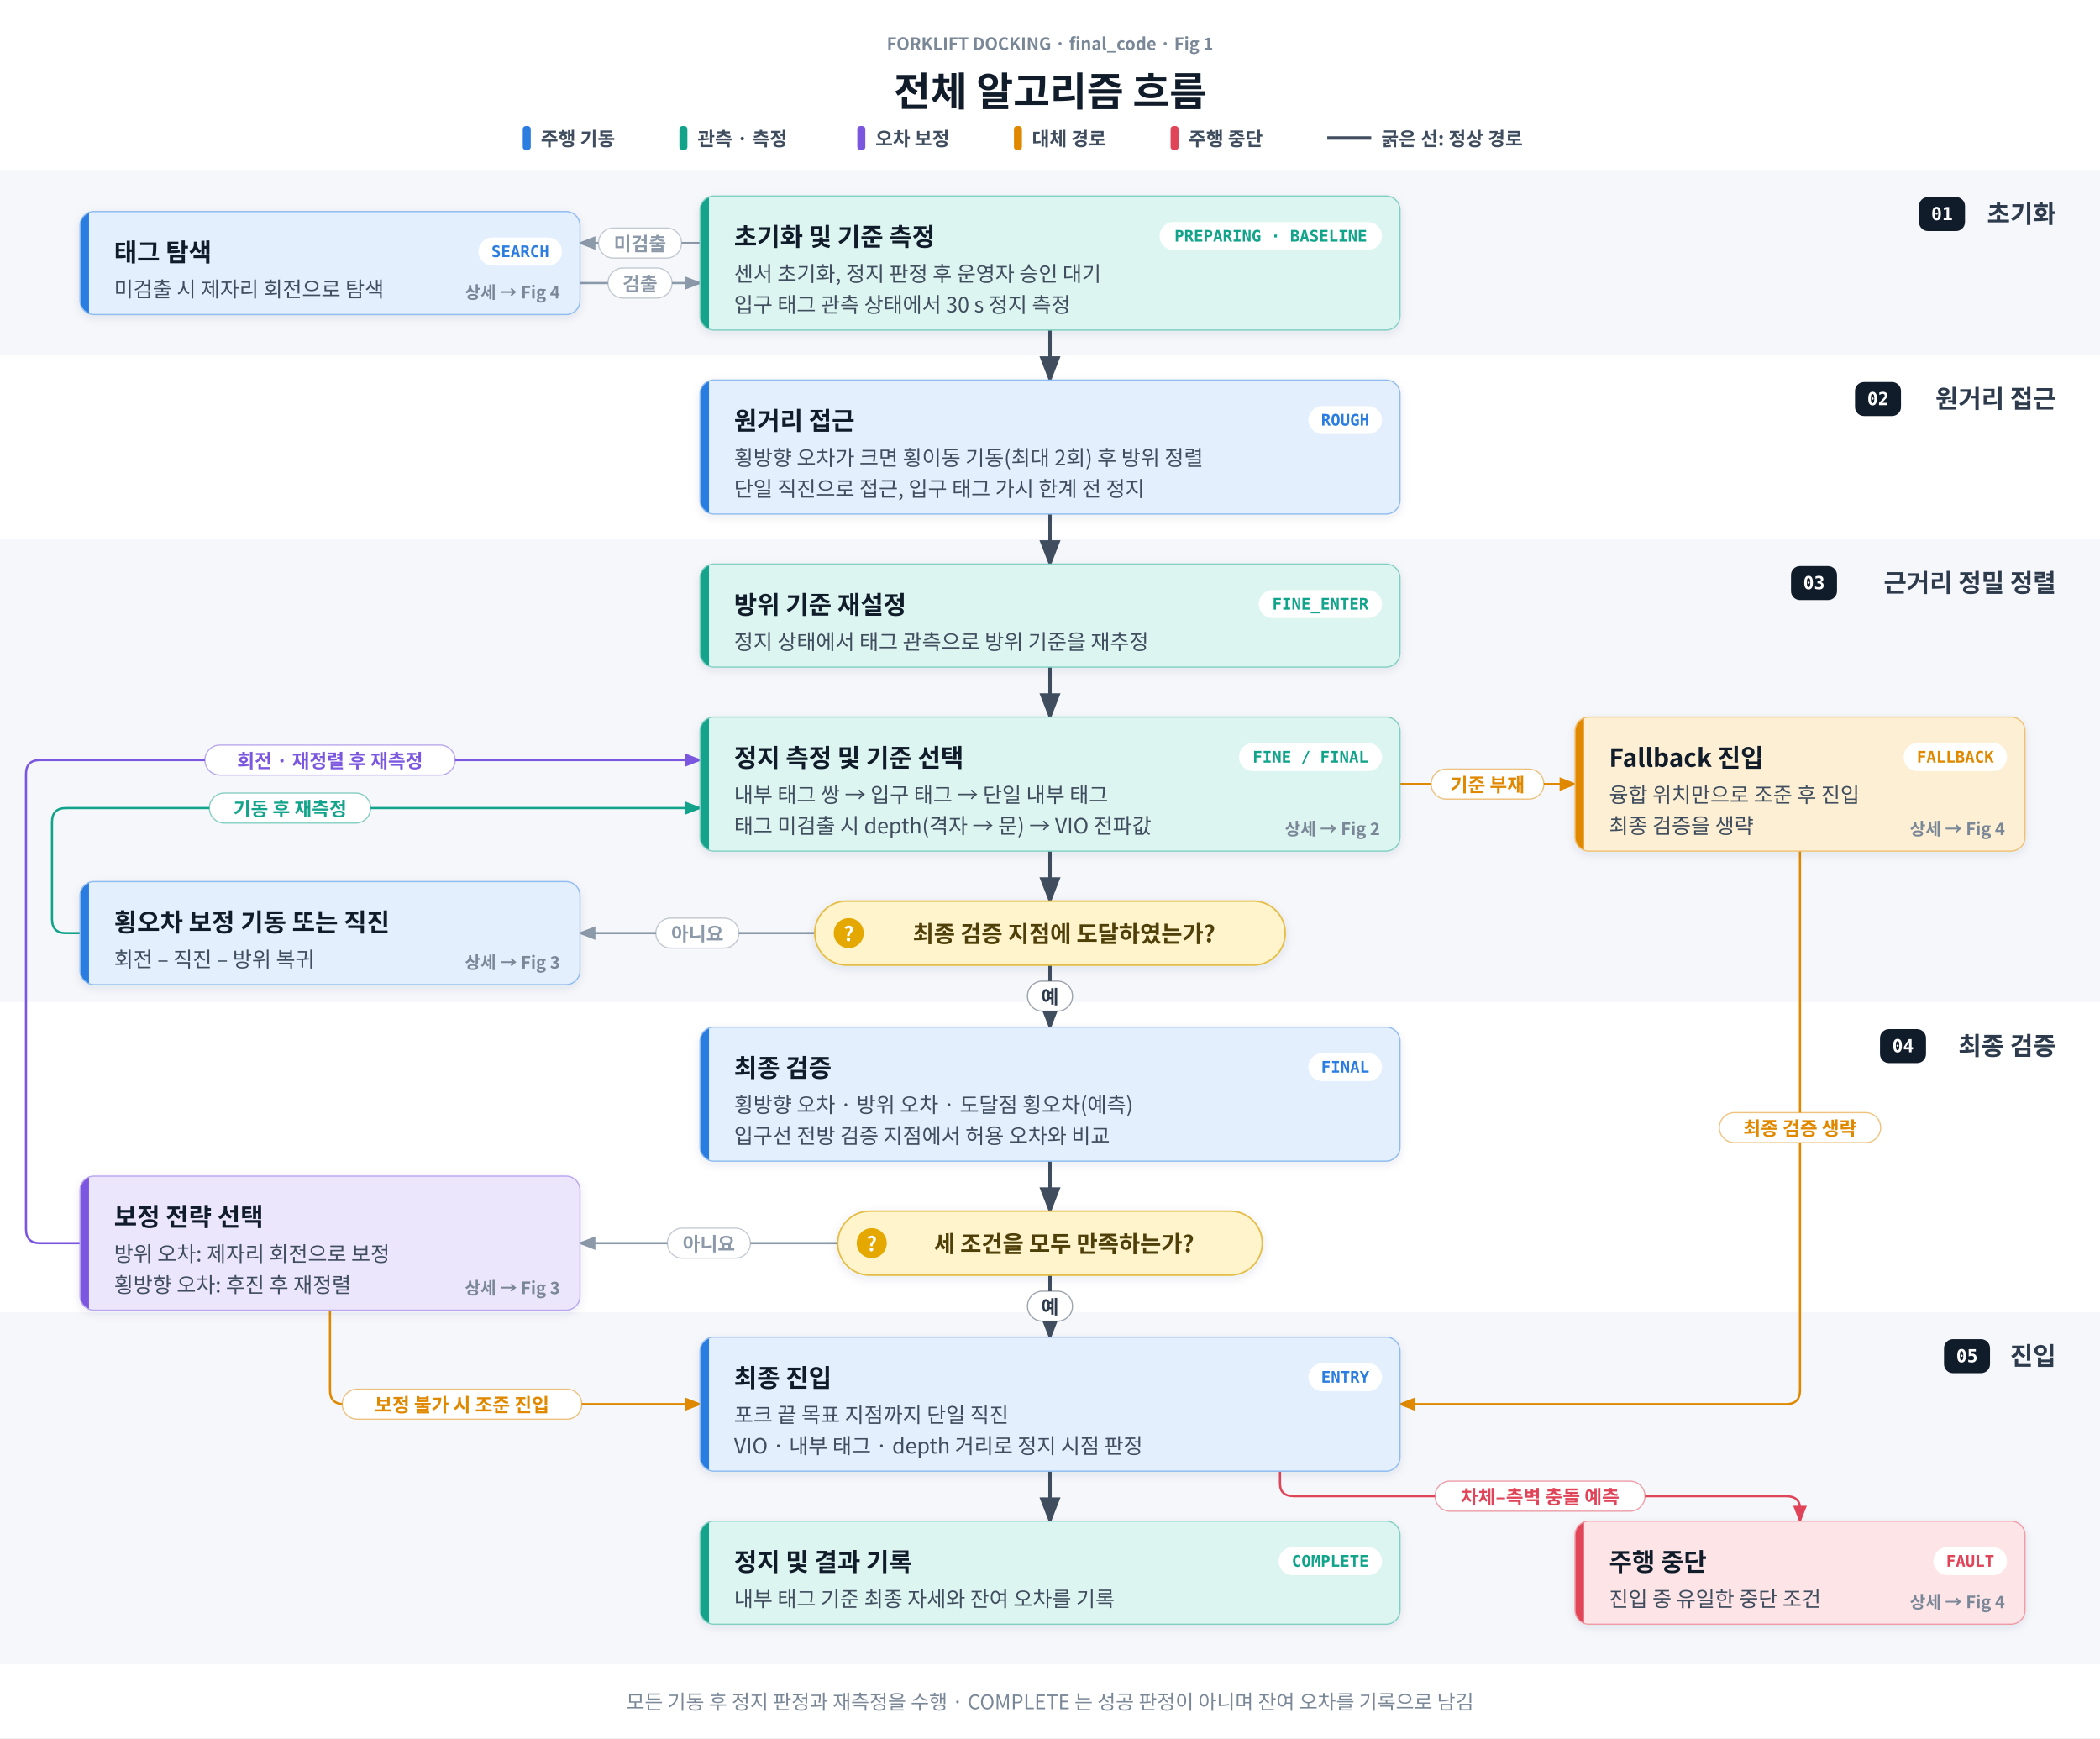
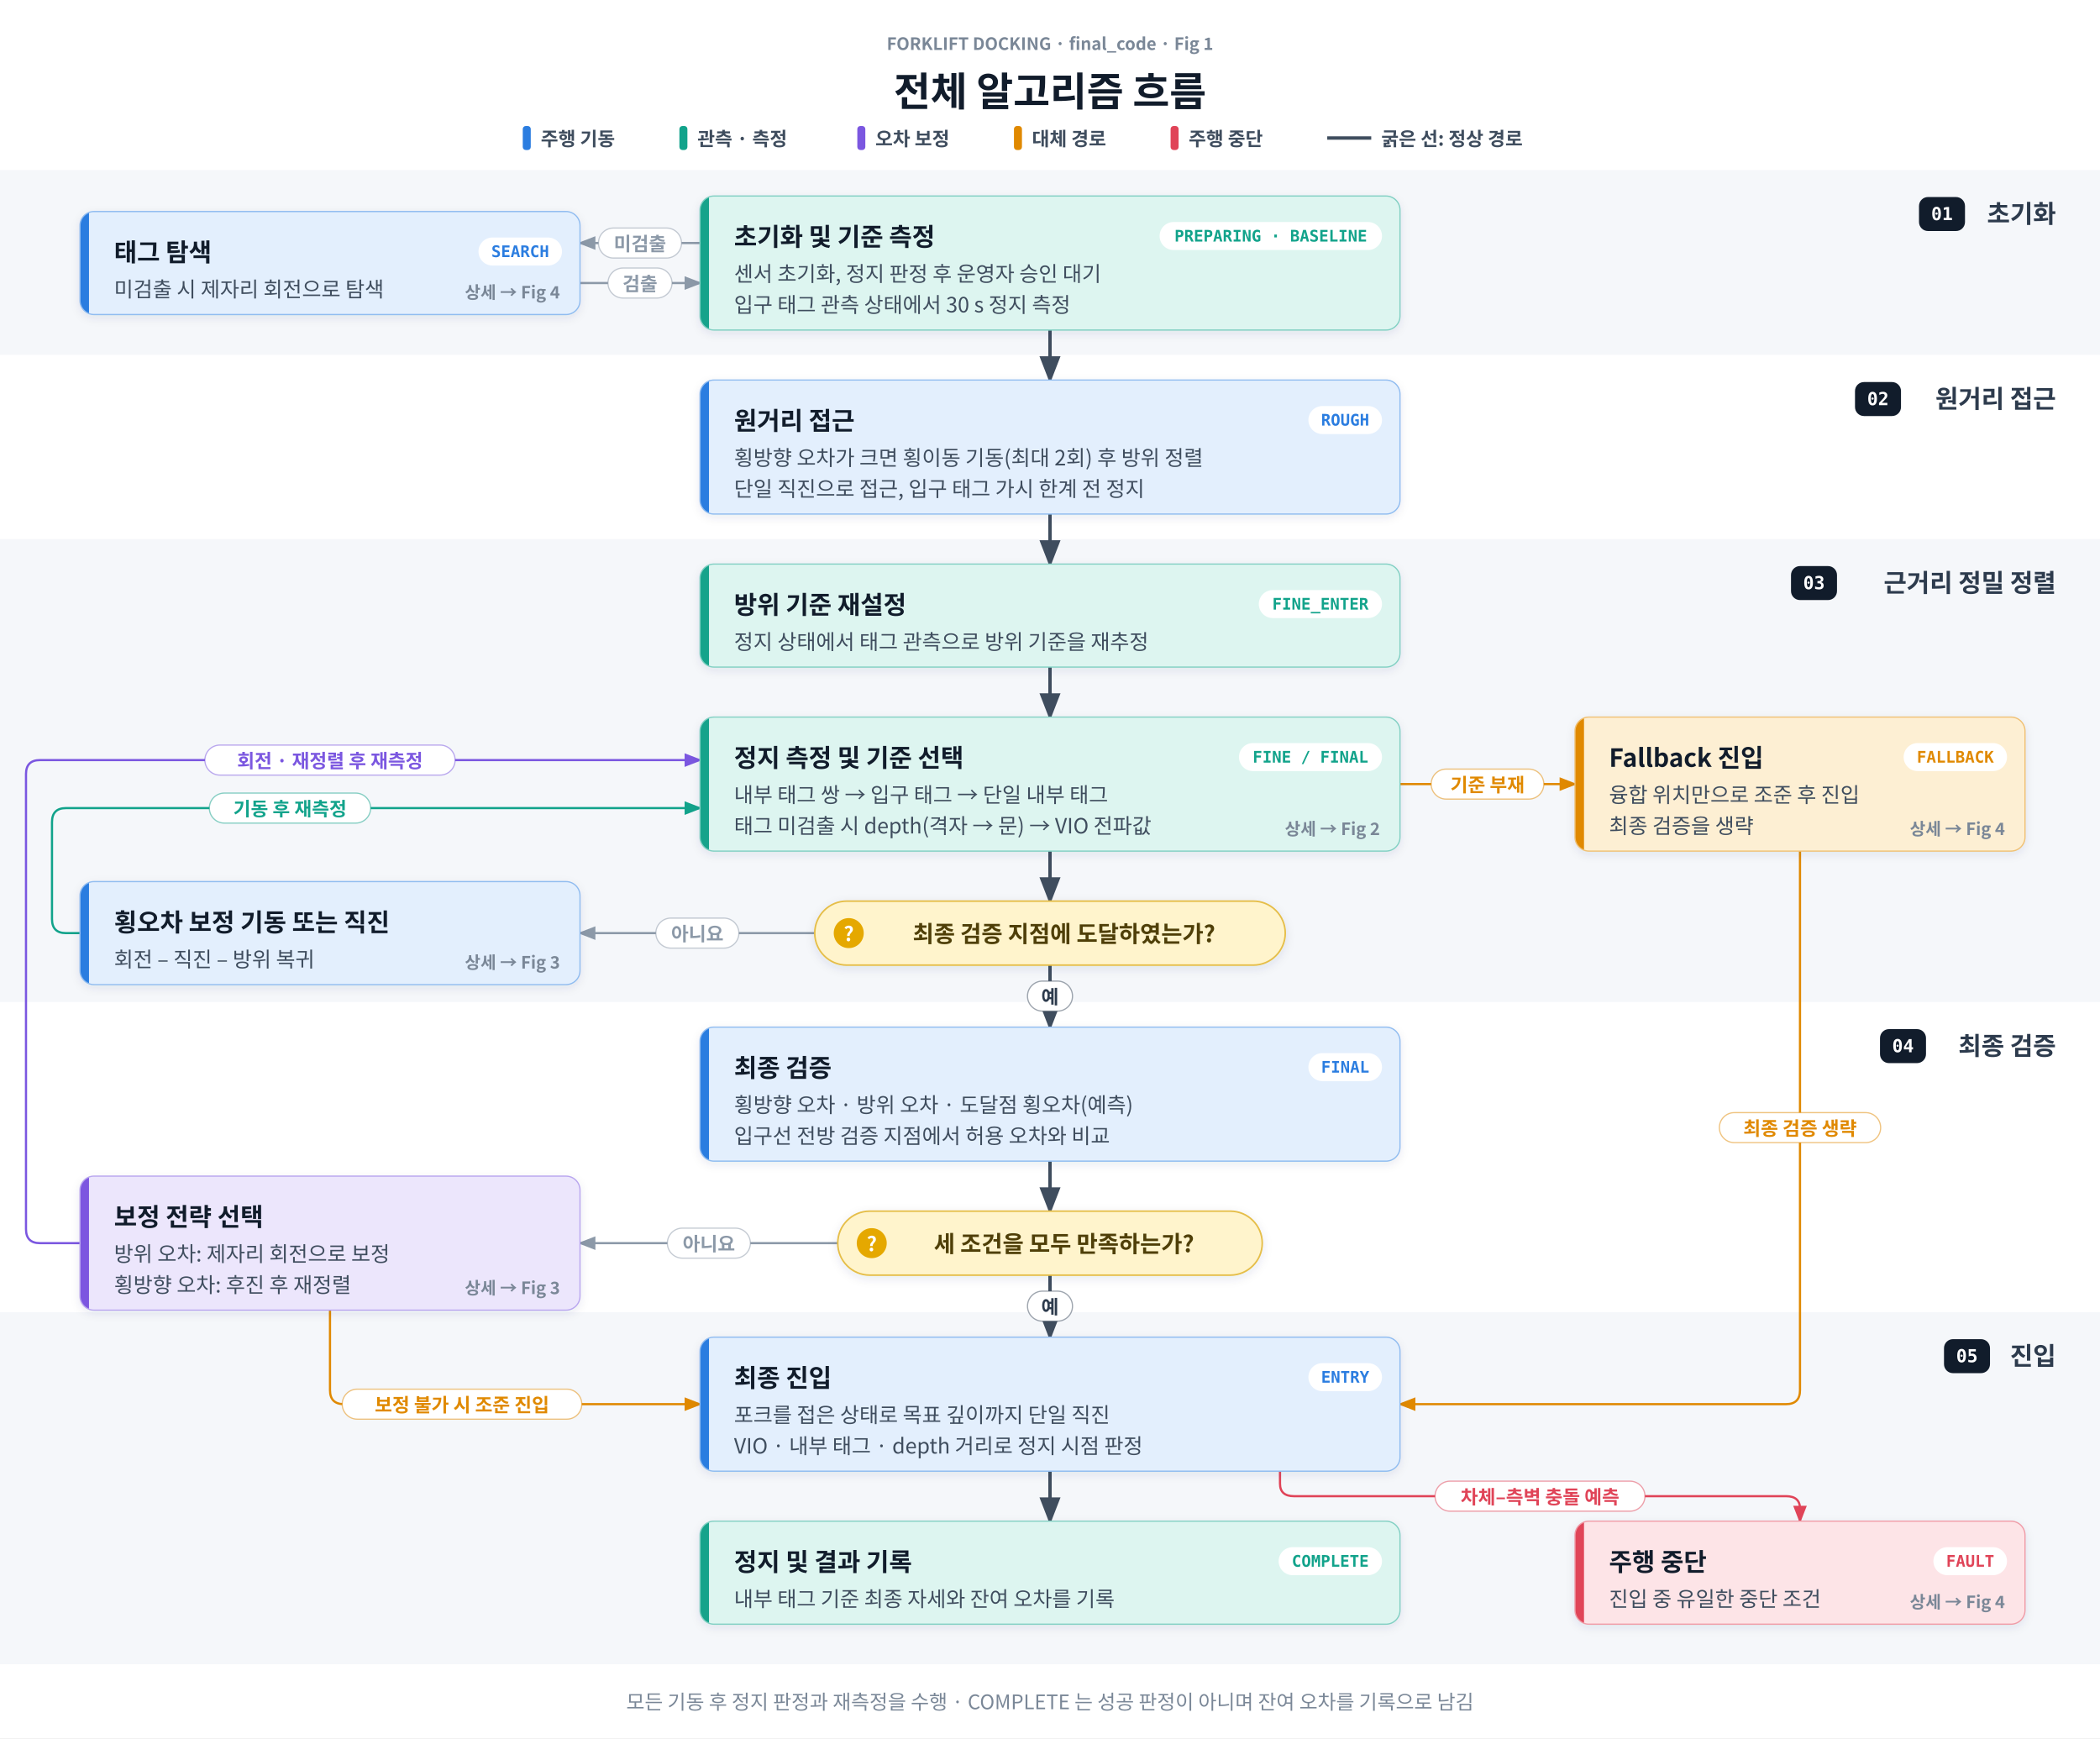
<svg xmlns="http://www.w3.org/2000/svg" width="2100" height="1738" viewBox="0 0 2100 1738" role="img" aria-label="전체 알고리즘 흐름">
  <rect width="2100" height="1738" fill="#FFFFFF" />
  <defs>
    <filter id="soft" x="-10%" y="-20%" width="120%" height="150%">
      <feDropShadow dx="0" dy="3" stdDeviation="5" flood-color="#1B3A5C" flood-opacity="0.10" />
    </filter>
    <marker id="amain" markerWidth="8" markerHeight="7" refX="7" refY="3.5" orient="auto" markerUnits="strokeWidth">
      <path d="M0,0.4 L8,3.5 L0,6.6 Z" fill="#3F4D5E" />
    </marker>
    <marker id="aside" markerWidth="8" markerHeight="7" refX="7" refY="3.5" orient="auto" markerUnits="strokeWidth">
      <path d="M0,0.4 L8,3.5 L0,6.6 Z" fill="#8C99A8" />
    </marker>
    <marker id="aobserve" markerWidth="8" markerHeight="7" refX="7" refY="3.5" orient="auto" markerUnits="strokeWidth">
      <path d="M0,0.4 L8,3.5 L0,6.6 Z" fill="#12A38B" />
    </marker>
    <marker id="acorrect" markerWidth="8" markerHeight="7" refX="7" refY="3.5" orient="auto" markerUnits="strokeWidth">
      <path d="M0,0.4 L8,3.5 L0,6.6 Z" fill="#7B57E0" />
    </marker>
    <marker id="aalt" markerWidth="8" markerHeight="7" refX="7" refY="3.5" orient="auto" markerUnits="strokeWidth">
      <path d="M0,0.4 L8,3.5 L0,6.6 Z" fill="#E08900" />
    </marker>
    <marker id="astop" markerWidth="8" markerHeight="7" refX="7" refY="3.5" orient="auto" markerUnits="strokeWidth">
      <path d="M0,0.4 L8,3.5 L0,6.6 Z" fill="#E04458" />
    </marker>
    <marker id="adrive" markerWidth="8" markerHeight="7" refX="7" refY="3.5" orient="auto" markerUnits="strokeWidth">
      <path d="M0,0.4 L8,3.5 L0,6.6 Z" fill="#2B7DE0" />
    </marker>
  </defs>
  <rect x="0" y="170" width="2100" height="185" fill="#F5F7FA" />
  <text x="2056" y="214" text-anchor="end" dominant-baseline="middle" font-family="Apple SD Gothic Neo, Noto Sans CJK KR, sans-serif" font-size="25" font-weight="800" fill="#2D3B4D">초기화</text>
  <rect x="1919" y="197" width="46" height="34" rx="9" fill="#111C2B" />
  <text x="1942" y="215" text-anchor="middle" dominant-baseline="middle" font-family="SF Mono, Menlo, Consolas, monospace" font-size="18" font-weight="700" fill="#FFFFFF">01</text>
  <rect x="0" y="355" width="2100" height="184" fill="#FFFFFF" />
  <text x="2056" y="399" text-anchor="end" dominant-baseline="middle" font-family="Apple SD Gothic Neo, Noto Sans CJK KR, sans-serif" font-size="25" font-weight="800" fill="#2D3B4D">원거리 접근</text>
  <rect x="1855" y="382" width="46" height="34" rx="9" fill="#111C2B" />
  <text x="1878" y="400" text-anchor="middle" dominant-baseline="middle" font-family="SF Mono, Menlo, Consolas, monospace" font-size="18" font-weight="700" fill="#FFFFFF">02</text>
  <rect x="0" y="539" width="2100" height="463" fill="#F5F7FA" />
  <text x="2056" y="583" text-anchor="end" dominant-baseline="middle" font-family="Apple SD Gothic Neo, Noto Sans CJK KR, sans-serif" font-size="25" font-weight="800" fill="#2D3B4D">근거리 정밀 정렬</text>
  <rect x="1791" y="566" width="46" height="34" rx="9" fill="#111C2B" />
  <text x="1814" y="584" text-anchor="middle" dominant-baseline="middle" font-family="SF Mono, Menlo, Consolas, monospace" font-size="18" font-weight="700" fill="#FFFFFF">03</text>
  <rect x="0" y="1002" width="2100" height="310" fill="#FFFFFF" />
  <text x="2056" y="1046" text-anchor="end" dominant-baseline="middle" font-family="Apple SD Gothic Neo, Noto Sans CJK KR, sans-serif" font-size="25" font-weight="800" fill="#2D3B4D">최종 검증</text>
  <rect x="1880" y="1029" width="46" height="34" rx="9" fill="#111C2B" />
  <text x="1903" y="1047" text-anchor="middle" dominant-baseline="middle" font-family="SF Mono, Menlo, Consolas, monospace" font-size="18" font-weight="700" fill="#FFFFFF">04</text>
  <rect x="0" y="1312" width="2100" height="352" fill="#F5F7FA" />
  <text x="2056" y="1356" text-anchor="end" dominant-baseline="middle" font-family="Apple SD Gothic Neo, Noto Sans CJK KR, sans-serif" font-size="25" font-weight="800" fill="#2D3B4D">진입</text>
  <rect x="1944" y="1339" width="46" height="34" rx="9" fill="#111C2B" />
  <text x="1967" y="1357" text-anchor="middle" dominant-baseline="middle" font-family="SF Mono, Menlo, Consolas, monospace" font-size="18" font-weight="700" fill="#FFFFFF">05</text>
  <text x="1050" y="44" text-anchor="middle" dominant-baseline="middle" font-family="Apple SD Gothic Neo, Noto Sans CJK KR, sans-serif" font-size="17" font-weight="600" fill="#7A8797">FORKLIFT DOCKING · final_code · Fig 1</text>
  <text x="1050" y="92" text-anchor="middle" dominant-baseline="middle" font-family="Apple SD Gothic Neo, Noto Sans CJK KR, sans-serif" font-size="40" font-weight="800" fill="#111C2B">전체 알고리즘 흐름</text>
  <rect x="522.76" y="126" width="8" height="24" rx="3" fill="#2B7DE0" />
  <text x="540.76" y="139" text-anchor="start" dominant-baseline="middle" font-family="Apple SD Gothic Neo, Noto Sans CJK KR, sans-serif" font-size="19" font-weight="600" fill="#3F4D5E">주행 기동</text>
  <rect x="679.4" y="126" width="8" height="24" rx="3" fill="#12A38B" />
  <text x="697.4" y="139" text-anchor="start" dominant-baseline="middle" font-family="Apple SD Gothic Neo, Noto Sans CJK KR, sans-serif" font-size="19" font-weight="600" fill="#3F4D5E">관측 · 측정</text>
  <rect x="857.32" y="126" width="8" height="24" rx="3" fill="#7B57E0" />
  <text x="875.32" y="139" text-anchor="start" dominant-baseline="middle" font-family="Apple SD Gothic Neo, Noto Sans CJK KR, sans-serif" font-size="19" font-weight="600" fill="#3F4D5E">오차 보정</text>
  <rect x="1013.96" y="126" width="8" height="24" rx="3" fill="#E08900" />
  <text x="1031.96" y="139" text-anchor="start" dominant-baseline="middle" font-family="Apple SD Gothic Neo, Noto Sans CJK KR, sans-serif" font-size="19" font-weight="600" fill="#3F4D5E">대체 경로</text>
  <rect x="1170.6" y="126" width="8" height="24" rx="3" fill="#E04458" />
  <text x="1188.6" y="139" text-anchor="start" dominant-baseline="middle" font-family="Apple SD Gothic Neo, Noto Sans CJK KR, sans-serif" font-size="19" font-weight="600" fill="#3F4D5E">주행 중단</text>
  <line x1="1327.24" y1="138" x2="1371.24" y2="138" stroke="#3F4D5E" stroke-width="3.4" />
  <text x="1381.24" y="139" text-anchor="start" dominant-baseline="middle" font-family="Apple SD Gothic Neo, Noto Sans CJK KR, sans-serif" font-size="19" font-weight="600" fill="#3F4D5E">굵은 선: 정상 경로</text>
  <path d="M1050,330 L1050,380" fill="none" stroke="#3F4D5E" stroke-width="3.4" marker-end="url(#amain)" />
  <path d="M700,243 L580,243" fill="none" stroke="#8C99A8" stroke-width="2.2" marker-end="url(#aside)" />
  <rect x="598.5" y="228" width="83" height="30" rx="15" fill="#FFFFFF" stroke="#8C99A8" stroke-opacity="0.5" stroke-width="1.2" />
  <text x="640" y="244" text-anchor="middle" dominant-baseline="middle" font-family="Apple SD Gothic Neo, Noto Sans CJK KR, sans-serif" font-size="19" font-weight="600" fill="#8C99A8">미검출</text>
  <path d="M580,283 L700,283" fill="none" stroke="#8C99A8" stroke-width="2.2" marker-end="url(#aside)" />
  <rect x="608" y="268" width="64" height="30" rx="15" fill="#FFFFFF" stroke="#8C99A8" stroke-opacity="0.5" stroke-width="1.2" />
  <text x="640" y="284" text-anchor="middle" dominant-baseline="middle" font-family="Apple SD Gothic Neo, Noto Sans CJK KR, sans-serif" font-size="19" font-weight="600" fill="#8C99A8">검출</text>
  <path d="M1050,514 L1050,564" fill="none" stroke="#3F4D5E" stroke-width="3.4" marker-end="url(#amain)" />
  <path d="M1050,667 L1050,717" fill="none" stroke="#3F4D5E" stroke-width="3.4" marker-end="url(#amain)" />
  <path d="M1050,851 L1050,901" fill="none" stroke="#3F4D5E" stroke-width="3.4" marker-end="url(#amain)" />
  <path d="M1400,784 L1575,784" fill="none" stroke="#E08900" stroke-width="2.2" marker-end="url(#aalt)" />
  <rect x="1431.18" y="769" width="112.64" height="30" rx="15" fill="#FFFFFF" stroke="#E08900" stroke-opacity="0.5" stroke-width="1.2" />
  <text x="1487.5" y="785" text-anchor="middle" dominant-baseline="middle" font-family="Apple SD Gothic Neo, Noto Sans CJK KR, sans-serif" font-size="19" font-weight="600" fill="#E08900">기준 부재</text>
  <path d="M814.74,933 L580,933" fill="none" stroke="#8C99A8" stroke-width="2.2" marker-end="url(#aside)" />
  <rect x="655.87" y="918" width="83" height="30" rx="15" fill="#FFFFFF" stroke="#8C99A8" stroke-opacity="0.5" stroke-width="1.2" />
  <text x="697.37" y="934" text-anchor="middle" dominant-baseline="middle" font-family="Apple SD Gothic Neo, Noto Sans CJK KR, sans-serif" font-size="19" font-weight="600" fill="#8C99A8">아니요</text>
  <path d="M1050,965 L1050,1027" fill="none" stroke="#3F4D5E" stroke-width="3.4" marker-end="url(#amain)" />
  <rect x="1027.5" y="981" width="45" height="30" rx="15" fill="#FFFFFF" stroke="#3F4D5E" stroke-opacity="0.5" stroke-width="1.2" />
  <text x="1050" y="997" text-anchor="middle" dominant-baseline="middle" font-family="Apple SD Gothic Neo, Noto Sans CJK KR, sans-serif" font-size="19" font-weight="600" fill="#2D3B4D">예</text>
  <path d="M1050,1161 L1050,1211" fill="none" stroke="#3F4D5E" stroke-width="3.4" marker-end="url(#amain)" />
  <path d="M837.74,1243 L580,1243" fill="none" stroke="#8C99A8" stroke-width="2.2" marker-end="url(#aside)" />
  <rect x="667.37" y="1228" width="83" height="30" rx="15" fill="#FFFFFF" stroke="#8C99A8" stroke-opacity="0.5" stroke-width="1.2" />
  <text x="708.87" y="1244" text-anchor="middle" dominant-baseline="middle" font-family="Apple SD Gothic Neo, Noto Sans CJK KR, sans-serif" font-size="19" font-weight="600" fill="#8C99A8">아니요</text>
  <path d="M1050,1275 L1050,1337" fill="none" stroke="#3F4D5E" stroke-width="3.4" marker-end="url(#amain)" />
  <rect x="1027.5" y="1291" width="45" height="30" rx="15" fill="#FFFFFF" stroke="#3F4D5E" stroke-opacity="0.5" stroke-width="1.2" />
  <text x="1050" y="1307" text-anchor="middle" dominant-baseline="middle" font-family="Apple SD Gothic Neo, Noto Sans CJK KR, sans-serif" font-size="19" font-weight="600" fill="#2D3B4D">예</text>
  <path d="M80,933 L66,933 Q52,933 52,919 L52,822 Q52,808 66,808 L700,808" fill="none" stroke="#12A38B" stroke-width="2.2" marker-end="url(#aobserve)" />
  <rect x="209.36" y="793" width="161.28" height="30" rx="15" fill="#FFFFFF" stroke="#12A38B" stroke-opacity="0.5" stroke-width="1.2" />
  <text x="290" y="809" text-anchor="middle" dominant-baseline="middle" font-family="Apple SD Gothic Neo, Noto Sans CJK KR, sans-serif" font-size="19" font-weight="600" fill="#12A38B">기동 후 재측정</text>
  <path d="M80,1243 L40,1243 Q26,1243 26,1229 L26,774 Q26,760 40,760 L700,760" fill="none" stroke="#7B57E0" stroke-width="2.2" marker-end="url(#acorrect)" />
  <rect x="204.9" y="745" width="250.2" height="30" rx="15" fill="#FFFFFF" stroke="#7B57E0" stroke-opacity="0.5" stroke-width="1.2" />
  <text x="330" y="761" text-anchor="middle" dominant-baseline="middle" font-family="Apple SD Gothic Neo, Noto Sans CJK KR, sans-serif" font-size="19" font-weight="600" fill="#7B57E0">회전 · 재정렬 후 재측정</text>
  <path d="M330,1310 L330,1390 Q330,1404 344,1404 L700,1404" fill="none" stroke="#E08900" stroke-width="2.2" marker-end="url(#aalt)" />
  <rect x="342.22" y="1389" width="239.56" height="30" rx="15" fill="#FFFFFF" stroke="#E08900" stroke-opacity="0.5" stroke-width="1.2" />
  <text x="462" y="1405" text-anchor="middle" dominant-baseline="middle" font-family="Apple SD Gothic Neo, Noto Sans CJK KR, sans-serif" font-size="19" font-weight="600" fill="#E08900">보정 불가 시 조준 진입</text>
  <path d="M1800,851 L1800,1390 Q1800,1404 1786,1404 L1400,1404" fill="none" stroke="#E08900" stroke-width="2.2" marker-end="url(#aalt)" />
  <rect x="1719.36" y="1112.5" width="161.28" height="30" rx="15" fill="#FFFFFF" stroke="#E08900" stroke-opacity="0.5" stroke-width="1.2" />
  <text x="1800" y="1128.5" text-anchor="middle" dominant-baseline="middle" font-family="Apple SD Gothic Neo, Noto Sans CJK KR, sans-serif" font-size="19" font-weight="600" fill="#E08900">최종 검증 생략</text>
  <path d="M1050,1471 L1050,1521" fill="none" stroke="#3F4D5E" stroke-width="3.4" marker-end="url(#amain)" />
  <path d="M1280,1471 L1280,1483.5 Q1280,1496 1294,1496 L1786,1496 Q1800,1496 1800,1508.5 L1800,1521" fill="none" stroke="#E04458" stroke-width="2.2" marker-end="url(#astop)" />
  <rect x="1435.04" y="1481" width="209.92" height="30" rx="15" fill="#FFFFFF" stroke="#E04458" stroke-opacity="0.5" stroke-width="1.2" />
  <text x="1540" y="1497" text-anchor="middle" dominant-baseline="middle" font-family="Apple SD Gothic Neo, Noto Sans CJK KR, sans-serif" font-size="19" font-weight="600" fill="#E04458">차체–측벽 충돌 예측</text>
  <rect x="700" y="196" width="700" height="134" rx="14" fill="#12A38B" filter="url(#soft)" />
  <path d="M709,196 H1386 A14,14 0 0 1 1400,210 V316 A14,14 0 0 1 1386,330 H709 Z" fill="#DDF5F0" />
  <rect x="700" y="196" width="700" height="134" rx="14" fill="none" stroke="#82D0C3" stroke-width="1.2" />
  <text x="734" y="237" text-anchor="start" dominant-baseline="middle" font-family="Apple SD Gothic Neo, Noto Sans CJK KR, sans-serif" font-size="25" font-weight="700" fill="#111C2B">초기화 및 기준 측정</text>
  <rect x="1159.6" y="222" width="222.4" height="28" rx="14" fill="#FFFFFF" />
  <text x="1270.8" y="237" text-anchor="middle" dominant-baseline="middle" font-family="SF Mono, Menlo, Consolas, monospace" font-size="16" font-weight="600" fill="#12A38B">PREPARING · BASELINE</text>
  <text x="734" y="274" text-anchor="start" dominant-baseline="middle" font-family="Apple SD Gothic Neo, Noto Sans CJK KR, sans-serif" font-size="21" font-weight="400" fill="#3F4D5E">센서 초기화, 정지 판정 후 운영자 승인 대기</text>
  <text x="734" y="305" text-anchor="start" dominant-baseline="middle" font-family="Apple SD Gothic Neo, Noto Sans CJK KR, sans-serif" font-size="21" font-weight="400" fill="#3F4D5E">입구 태그 관측 상태에서 30 s 정지 측정</text>
  <rect x="700" y="380" width="700" height="134" rx="14" fill="#2B7DE0" filter="url(#soft)" />
  <path d="M709,380 H1386 A14,14 0 0 1 1400,394 V500 A14,14 0 0 1 1386,514 H709 Z" fill="#E3EFFD" />
  <rect x="700" y="380" width="700" height="134" rx="14" fill="none" stroke="#90BCF0" stroke-width="1.2" />
  <text x="734" y="421" text-anchor="start" dominant-baseline="middle" font-family="Apple SD Gothic Neo, Noto Sans CJK KR, sans-serif" font-size="25" font-weight="700" fill="#111C2B">원거리 접근</text>
  <rect x="1308.4" y="406" width="73.6" height="28" rx="14" fill="#FFFFFF" />
  <text x="1345.2" y="421" text-anchor="middle" dominant-baseline="middle" font-family="SF Mono, Menlo, Consolas, monospace" font-size="16" font-weight="600" fill="#2B7DE0">ROUGH</text>
  <text x="734" y="458" text-anchor="start" dominant-baseline="middle" font-family="Apple SD Gothic Neo, Noto Sans CJK KR, sans-serif" font-size="21" font-weight="400" fill="#3F4D5E">횡방향 오차가 크면 횡이동 기동(최대 2회) 후 방위 정렬</text>
  <text x="734" y="489" text-anchor="start" dominant-baseline="middle" font-family="Apple SD Gothic Neo, Noto Sans CJK KR, sans-serif" font-size="21" font-weight="400" fill="#3F4D5E">단일 직진으로 접근, 입구 태그 가시 한계 전 정지</text>
  <rect x="700" y="564" width="700" height="103" rx="14" fill="#12A38B" filter="url(#soft)" />
  <path d="M709,564 H1386 A14,14 0 0 1 1400,578 V653 A14,14 0 0 1 1386,667 H709 Z" fill="#DDF5F0" />
  <rect x="700" y="564" width="700" height="103" rx="14" fill="none" stroke="#82D0C3" stroke-width="1.2" />
  <text x="734" y="605" text-anchor="start" dominant-baseline="middle" font-family="Apple SD Gothic Neo, Noto Sans CJK KR, sans-serif" font-size="25" font-weight="700" fill="#111C2B">방위 기준 재설정</text>
  <rect x="1258.8" y="590" width="123.2" height="28" rx="14" fill="#FFFFFF" />
  <text x="1320.4" y="605" text-anchor="middle" dominant-baseline="middle" font-family="SF Mono, Menlo, Consolas, monospace" font-size="16" font-weight="600" fill="#12A38B">FINE_ENTER</text>
  <text x="734" y="642" text-anchor="start" dominant-baseline="middle" font-family="Apple SD Gothic Neo, Noto Sans CJK KR, sans-serif" font-size="21" font-weight="400" fill="#3F4D5E">정지 상태에서 태그 관측으로 방위 기준을 재추정</text>
  <rect x="700" y="717" width="700" height="134" rx="14" fill="#12A38B" filter="url(#soft)" />
  <path d="M709,717 H1386 A14,14 0 0 1 1400,731 V837 A14,14 0 0 1 1386,851 H709 Z" fill="#DDF5F0" />
  <rect x="700" y="717" width="700" height="134" rx="14" fill="none" stroke="#82D0C3" stroke-width="1.2" />
  <text x="734" y="758" text-anchor="start" dominant-baseline="middle" font-family="Apple SD Gothic Neo, Noto Sans CJK KR, sans-serif" font-size="25" font-weight="700" fill="#111C2B">정지 측정 및 기준 선택</text>
  <rect x="1238.96" y="743" width="143.04" height="28" rx="14" fill="#FFFFFF" />
  <text x="1310.48" y="758" text-anchor="middle" dominant-baseline="middle" font-family="SF Mono, Menlo, Consolas, monospace" font-size="16" font-weight="600" fill="#12A38B">FINE / FINAL</text>
  <text x="734" y="795" text-anchor="start" dominant-baseline="middle" font-family="Apple SD Gothic Neo, Noto Sans CJK KR, sans-serif" font-size="21" font-weight="400" fill="#3F4D5E">내부 태그 쌍 → 입구 태그 → 단일 내부 태그</text>
  <text x="734" y="826" text-anchor="start" dominant-baseline="middle" font-family="Apple SD Gothic Neo, Noto Sans CJK KR, sans-serif" font-size="21" font-weight="400" fill="#3F4D5E">태그 미검출 시 depth(격자 → 문) → VIO 전파값</text>
  <text x="1380" y="829" text-anchor="end" dominant-baseline="middle" font-family="Apple SD Gothic Neo, Noto Sans CJK KR, sans-serif" font-size="17" font-weight="600" fill="#7A8797">상세 → Fig 2</text>
  <rect x="814.74" y="901" width="470.52" height="64" rx="32" fill="#FFF4CC" stroke="#E5BE4A" stroke-width="1.6" filter="url(#soft)" />
  <circle cx="848.74" cy="933" r="15" fill="#E5A800" />
  <text x="848.74" y="934" text-anchor="middle" dominant-baseline="middle" font-family="Apple SD Gothic Neo, Noto Sans CJK KR, sans-serif" font-size="20" font-weight="800" fill="#FFFFFF">?</text>
  <text x="1064" y="934" text-anchor="middle" dominant-baseline="middle" font-family="Apple SD Gothic Neo, Noto Sans CJK KR, sans-serif" font-size="23" font-weight="700" fill="#4F3F08">최종 검증 지점에 도달하였는가?</text>
  <rect x="700" y="1027" width="700" height="134" rx="14" fill="#2B7DE0" filter="url(#soft)" />
  <path d="M709,1027 H1386 A14,14 0 0 1 1400,1041 V1147 A14,14 0 0 1 1386,1161 H709 Z" fill="#E3EFFD" />
  <rect x="700" y="1027" width="700" height="134" rx="14" fill="none" stroke="#90BCF0" stroke-width="1.2" />
  <text x="734" y="1068" text-anchor="start" dominant-baseline="middle" font-family="Apple SD Gothic Neo, Noto Sans CJK KR, sans-serif" font-size="25" font-weight="700" fill="#111C2B">최종 검증</text>
  <rect x="1308.4" y="1053" width="73.6" height="28" rx="14" fill="#FFFFFF" />
  <text x="1345.2" y="1068" text-anchor="middle" dominant-baseline="middle" font-family="SF Mono, Menlo, Consolas, monospace" font-size="16" font-weight="600" fill="#2B7DE0">FINAL</text>
  <text x="734" y="1105" text-anchor="start" dominant-baseline="middle" font-family="Apple SD Gothic Neo, Noto Sans CJK KR, sans-serif" font-size="21" font-weight="400" fill="#3F4D5E">횡방향 오차 · 방위 오차 · 도달점 횡오차(예측)</text>
  <text x="734" y="1136" text-anchor="start" dominant-baseline="middle" font-family="Apple SD Gothic Neo, Noto Sans CJK KR, sans-serif" font-size="21" font-weight="400" fill="#3F4D5E">입구선 전방 검증 지점에서 허용 오차와 비교</text>
  <rect x="837.74" y="1211" width="424.52" height="64" rx="32" fill="#FFF4CC" stroke="#E5BE4A" stroke-width="1.6" filter="url(#soft)" />
  <circle cx="871.74" cy="1243" r="15" fill="#E5A800" />
  <text x="871.74" y="1244" text-anchor="middle" dominant-baseline="middle" font-family="Apple SD Gothic Neo, Noto Sans CJK KR, sans-serif" font-size="20" font-weight="800" fill="#FFFFFF">?</text>
  <text x="1064" y="1244" text-anchor="middle" dominant-baseline="middle" font-family="Apple SD Gothic Neo, Noto Sans CJK KR, sans-serif" font-size="23" font-weight="700" fill="#4F3F08">세 조건을 모두 만족하는가?</text>
  <rect x="700" y="1337" width="700" height="134" rx="14" fill="#2B7DE0" filter="url(#soft)" />
  <path d="M709,1337 H1386 A14,14 0 0 1 1400,1351 V1457 A14,14 0 0 1 1386,1471 H709 Z" fill="#E3EFFD" />
  <rect x="700" y="1337" width="700" height="134" rx="14" fill="none" stroke="#90BCF0" stroke-width="1.2" />
  <text x="734" y="1378" text-anchor="start" dominant-baseline="middle" font-family="Apple SD Gothic Neo, Noto Sans CJK KR, sans-serif" font-size="25" font-weight="700" fill="#111C2B">최종 진입</text>
  <rect x="1308.4" y="1363" width="73.6" height="28" rx="14" fill="#FFFFFF" />
  <text x="1345.2" y="1378" text-anchor="middle" dominant-baseline="middle" font-family="SF Mono, Menlo, Consolas, monospace" font-size="16" font-weight="600" fill="#2B7DE0">ENTRY</text>
-   <text x="734" y="1415" text-anchor="start" dominant-baseline="middle" font-family="Apple SD Gothic Neo, Noto Sans CJK KR, sans-serif" font-size="21" font-weight="400" fill="#3F4D5E">포크 끝 목표 지점까지 단일 직진</text>
+   <text x="734" y="1415" text-anchor="start" dominant-baseline="middle" font-family="Apple SD Gothic Neo, Noto Sans CJK KR, sans-serif" font-size="21" font-weight="400" fill="#3F4D5E">포크를 접은 상태로 목표 깊이까지 단일 직진</text>
  <text x="734" y="1446" text-anchor="start" dominant-baseline="middle" font-family="Apple SD Gothic Neo, Noto Sans CJK KR, sans-serif" font-size="21" font-weight="400" fill="#3F4D5E">VIO · 내부 태그 · depth 거리로 정지 시점 판정</text>
  <rect x="700" y="1521" width="700" height="103" rx="14" fill="#12A38B" filter="url(#soft)" />
  <path d="M709,1521 H1386 A14,14 0 0 1 1400,1535 V1610 A14,14 0 0 1 1386,1624 H709 Z" fill="#DDF5F0" />
  <rect x="700" y="1521" width="700" height="103" rx="14" fill="none" stroke="#82D0C3" stroke-width="1.2" />
  <text x="734" y="1562" text-anchor="start" dominant-baseline="middle" font-family="Apple SD Gothic Neo, Noto Sans CJK KR, sans-serif" font-size="25" font-weight="700" fill="#111C2B">정지 및 결과 기록</text>
  <rect x="1278.64" y="1547" width="103.36" height="28" rx="14" fill="#FFFFFF" />
  <text x="1330.32" y="1562" text-anchor="middle" dominant-baseline="middle" font-family="SF Mono, Menlo, Consolas, monospace" font-size="16" font-weight="600" fill="#12A38B">COMPLETE</text>
  <text x="734" y="1599" text-anchor="start" dominant-baseline="middle" font-family="Apple SD Gothic Neo, Noto Sans CJK KR, sans-serif" font-size="21" font-weight="400" fill="#3F4D5E">내부 태그 기준 최종 자세와 잔여 오차를 기록</text>
  <rect x="80" y="211.5" width="500" height="103" rx="14" fill="#2B7DE0" filter="url(#soft)" />
  <path d="M89,211.5 H566 A14,14 0 0 1 580,225.5 V300.5 A14,14 0 0 1 566,314.5 H89 Z" fill="#E3EFFD" />
  <rect x="80" y="211.5" width="500" height="103" rx="14" fill="none" stroke="#90BCF0" stroke-width="1.2" />
  <text x="114" y="252.5" text-anchor="start" dominant-baseline="middle" font-family="Apple SD Gothic Neo, Noto Sans CJK KR, sans-serif" font-size="25" font-weight="700" fill="#111C2B">태그 탐색</text>
  <rect x="478.48" y="237.5" width="83.52" height="28" rx="14" fill="#FFFFFF" />
  <text x="520.24" y="252.5" text-anchor="middle" dominant-baseline="middle" font-family="SF Mono, Menlo, Consolas, monospace" font-size="16" font-weight="600" fill="#2B7DE0">SEARCH</text>
  <text x="114" y="289.5" text-anchor="start" dominant-baseline="middle" font-family="Apple SD Gothic Neo, Noto Sans CJK KR, sans-serif" font-size="21" font-weight="400" fill="#3F4D5E">미검출 시 제자리 회전으로 탐색</text>
  <text x="560" y="292.5" text-anchor="end" dominant-baseline="middle" font-family="Apple SD Gothic Neo, Noto Sans CJK KR, sans-serif" font-size="17" font-weight="600" fill="#7A8797">상세 → Fig 4</text>
  <rect x="1575" y="717" width="450" height="134" rx="14" fill="#E08900" filter="url(#soft)" />
  <path d="M1584,717 H2011 A14,14 0 0 1 2025,731 V837 A14,14 0 0 1 2011,851 H1584 Z" fill="#FDEFD3" />
  <rect x="1575" y="717" width="450" height="134" rx="14" fill="none" stroke="#F0C174" stroke-width="1.2" />
  <text x="1609" y="758" text-anchor="start" dominant-baseline="middle" font-family="Apple SD Gothic Neo, Noto Sans CJK KR, sans-serif" font-size="25" font-weight="700" fill="#111C2B">Fallback 진입</text>
  <rect x="1903.64" y="743" width="103.36" height="28" rx="14" fill="#FFFFFF" />
  <text x="1955.32" y="758" text-anchor="middle" dominant-baseline="middle" font-family="SF Mono, Menlo, Consolas, monospace" font-size="16" font-weight="600" fill="#E08900">FALLBACK</text>
  <text x="1609" y="795" text-anchor="start" dominant-baseline="middle" font-family="Apple SD Gothic Neo, Noto Sans CJK KR, sans-serif" font-size="21" font-weight="400" fill="#3F4D5E">융합 위치만으로 조준 후 진입</text>
  <text x="1609" y="826" text-anchor="start" dominant-baseline="middle" font-family="Apple SD Gothic Neo, Noto Sans CJK KR, sans-serif" font-size="21" font-weight="400" fill="#3F4D5E">최종 검증을 생략</text>
  <text x="2005" y="829" text-anchor="end" dominant-baseline="middle" font-family="Apple SD Gothic Neo, Noto Sans CJK KR, sans-serif" font-size="17" font-weight="600" fill="#7A8797">상세 → Fig 4</text>
  <rect x="80" y="881.5" width="500" height="103" rx="14" fill="#2B7DE0" filter="url(#soft)" />
  <path d="M89,881.5 H566 A14,14 0 0 1 580,895.5 V970.5 A14,14 0 0 1 566,984.5 H89 Z" fill="#E3EFFD" />
  <rect x="80" y="881.5" width="500" height="103" rx="14" fill="none" stroke="#90BCF0" stroke-width="1.2" />
  <text x="114" y="922.5" text-anchor="start" dominant-baseline="middle" font-family="Apple SD Gothic Neo, Noto Sans CJK KR, sans-serif" font-size="25" font-weight="700" fill="#111C2B">횡오차 보정 기동 또는 직진</text>
  <text x="114" y="959.5" text-anchor="start" dominant-baseline="middle" font-family="Apple SD Gothic Neo, Noto Sans CJK KR, sans-serif" font-size="21" font-weight="400" fill="#3F4D5E">회전 – 직진 – 방위 복귀</text>
  <text x="560" y="962.5" text-anchor="end" dominant-baseline="middle" font-family="Apple SD Gothic Neo, Noto Sans CJK KR, sans-serif" font-size="17" font-weight="600" fill="#7A8797">상세 → Fig 3</text>
  <rect x="80" y="1176" width="500" height="134" rx="14" fill="#7B57E0" filter="url(#soft)" />
  <path d="M89,1176 H566 A14,14 0 0 1 580,1190 V1296 A14,14 0 0 1 566,1310 H89 Z" fill="#ECE6FC" />
  <rect x="80" y="1176" width="500" height="134" rx="14" fill="none" stroke="#B9A6EF" stroke-width="1.2" />
  <text x="114" y="1217" text-anchor="start" dominant-baseline="middle" font-family="Apple SD Gothic Neo, Noto Sans CJK KR, sans-serif" font-size="25" font-weight="700" fill="#111C2B">보정 전략 선택</text>
  <text x="114" y="1254" text-anchor="start" dominant-baseline="middle" font-family="Apple SD Gothic Neo, Noto Sans CJK KR, sans-serif" font-size="21" font-weight="400" fill="#3F4D5E">방위 오차: 제자리 회전으로 보정</text>
  <text x="114" y="1285" text-anchor="start" dominant-baseline="middle" font-family="Apple SD Gothic Neo, Noto Sans CJK KR, sans-serif" font-size="21" font-weight="400" fill="#3F4D5E">횡방향 오차: 후진 후 재정렬</text>
  <text x="560" y="1288" text-anchor="end" dominant-baseline="middle" font-family="Apple SD Gothic Neo, Noto Sans CJK KR, sans-serif" font-size="17" font-weight="600" fill="#7A8797">상세 → Fig 3</text>
  <rect x="1575" y="1521" width="450" height="103" rx="14" fill="#E04458" filter="url(#soft)" />
  <path d="M1584,1521 H2011 A14,14 0 0 1 2025,1535 V1610 A14,14 0 0 1 2011,1624 H1584 Z" fill="#FDE4E7" />
  <rect x="1575" y="1521" width="450" height="103" rx="14" fill="none" stroke="#F09CA7" stroke-width="1.2" />
  <text x="1609" y="1562" text-anchor="start" dominant-baseline="middle" font-family="Apple SD Gothic Neo, Noto Sans CJK KR, sans-serif" font-size="25" font-weight="700" fill="#111C2B">주행 중단</text>
  <rect x="1933.4" y="1547" width="73.6" height="28" rx="14" fill="#FFFFFF" />
  <text x="1970.2" y="1562" text-anchor="middle" dominant-baseline="middle" font-family="SF Mono, Menlo, Consolas, monospace" font-size="16" font-weight="600" fill="#E04458">FAULT</text>
  <text x="1609" y="1599" text-anchor="start" dominant-baseline="middle" font-family="Apple SD Gothic Neo, Noto Sans CJK KR, sans-serif" font-size="21" font-weight="400" fill="#3F4D5E">진입 중 유일한 중단 조건</text>
  <text x="2005" y="1602" text-anchor="end" dominant-baseline="middle" font-family="Apple SD Gothic Neo, Noto Sans CJK KR, sans-serif" font-size="17" font-weight="600" fill="#7A8797">상세 → Fig 4</text>
  <text x="1050" y="1702" text-anchor="middle" dominant-baseline="middle" font-family="Apple SD Gothic Neo, Noto Sans CJK KR, sans-serif" font-size="20" font-weight="400" fill="#7A8797">모든 기동 후 정지 판정과 재측정을 수행  ·  COMPLETE 는 성공 판정이 아니며 잔여 오차를 기록으로 남김</text>
</svg>
